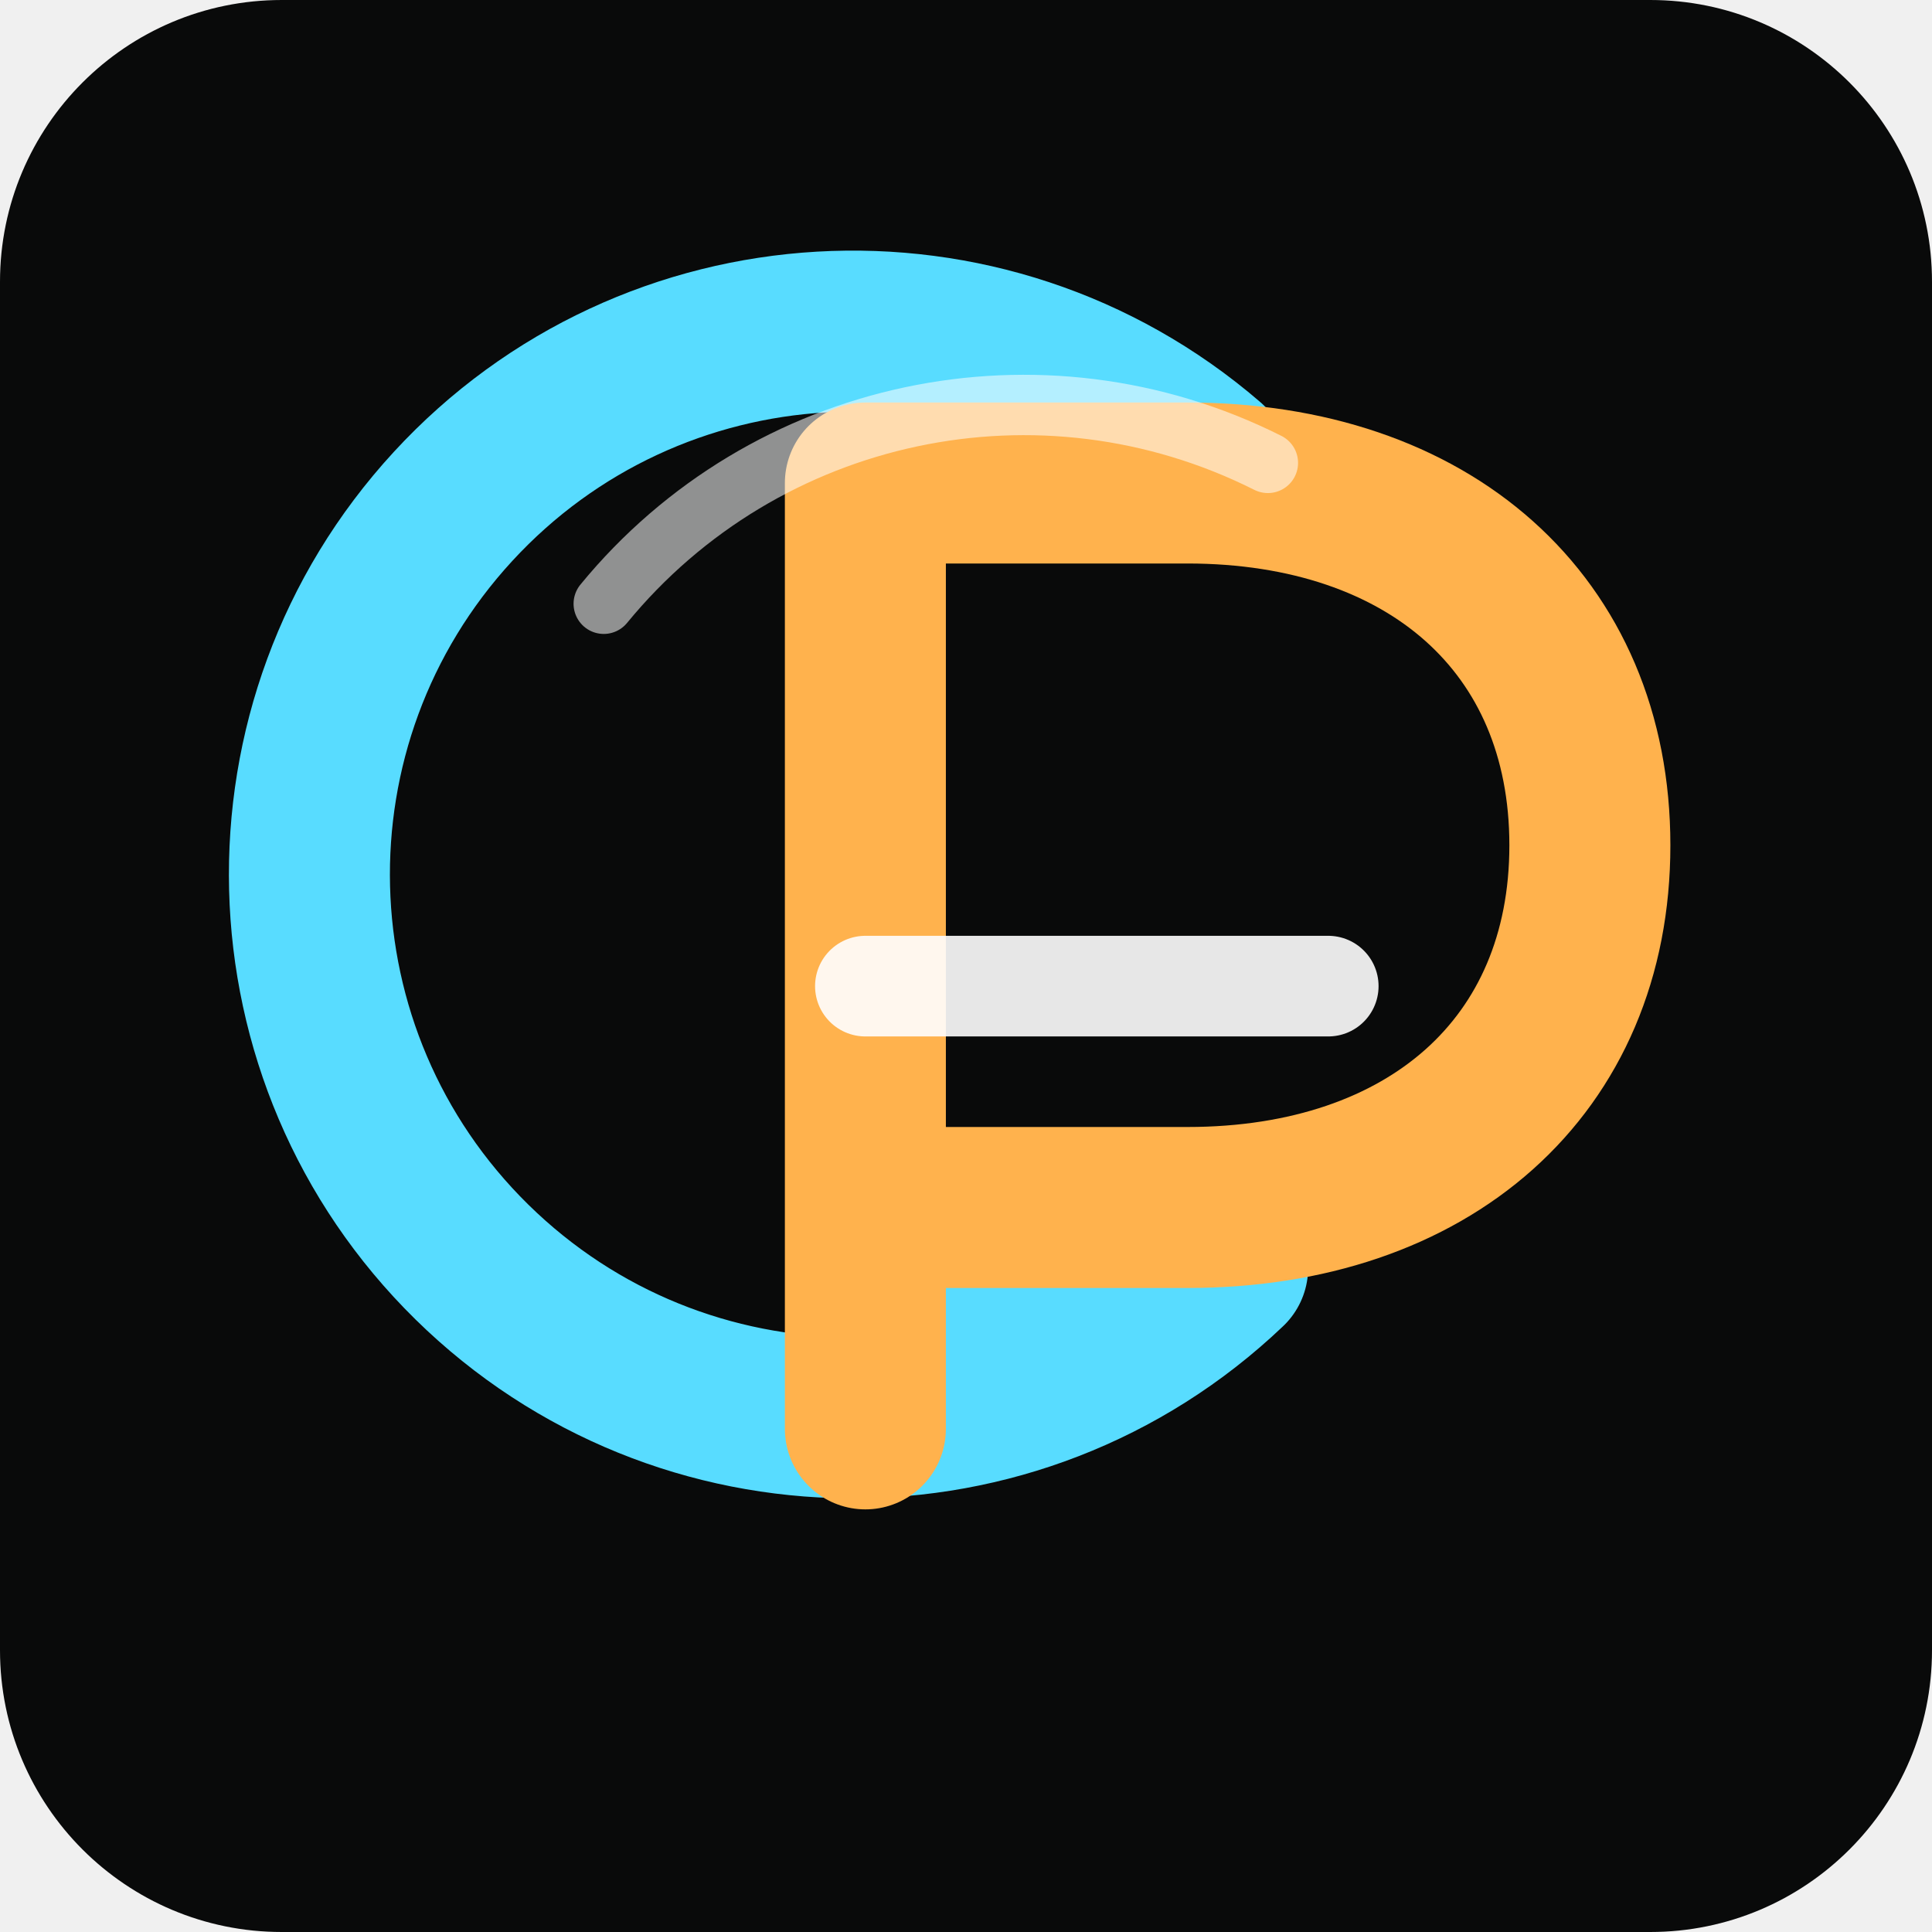
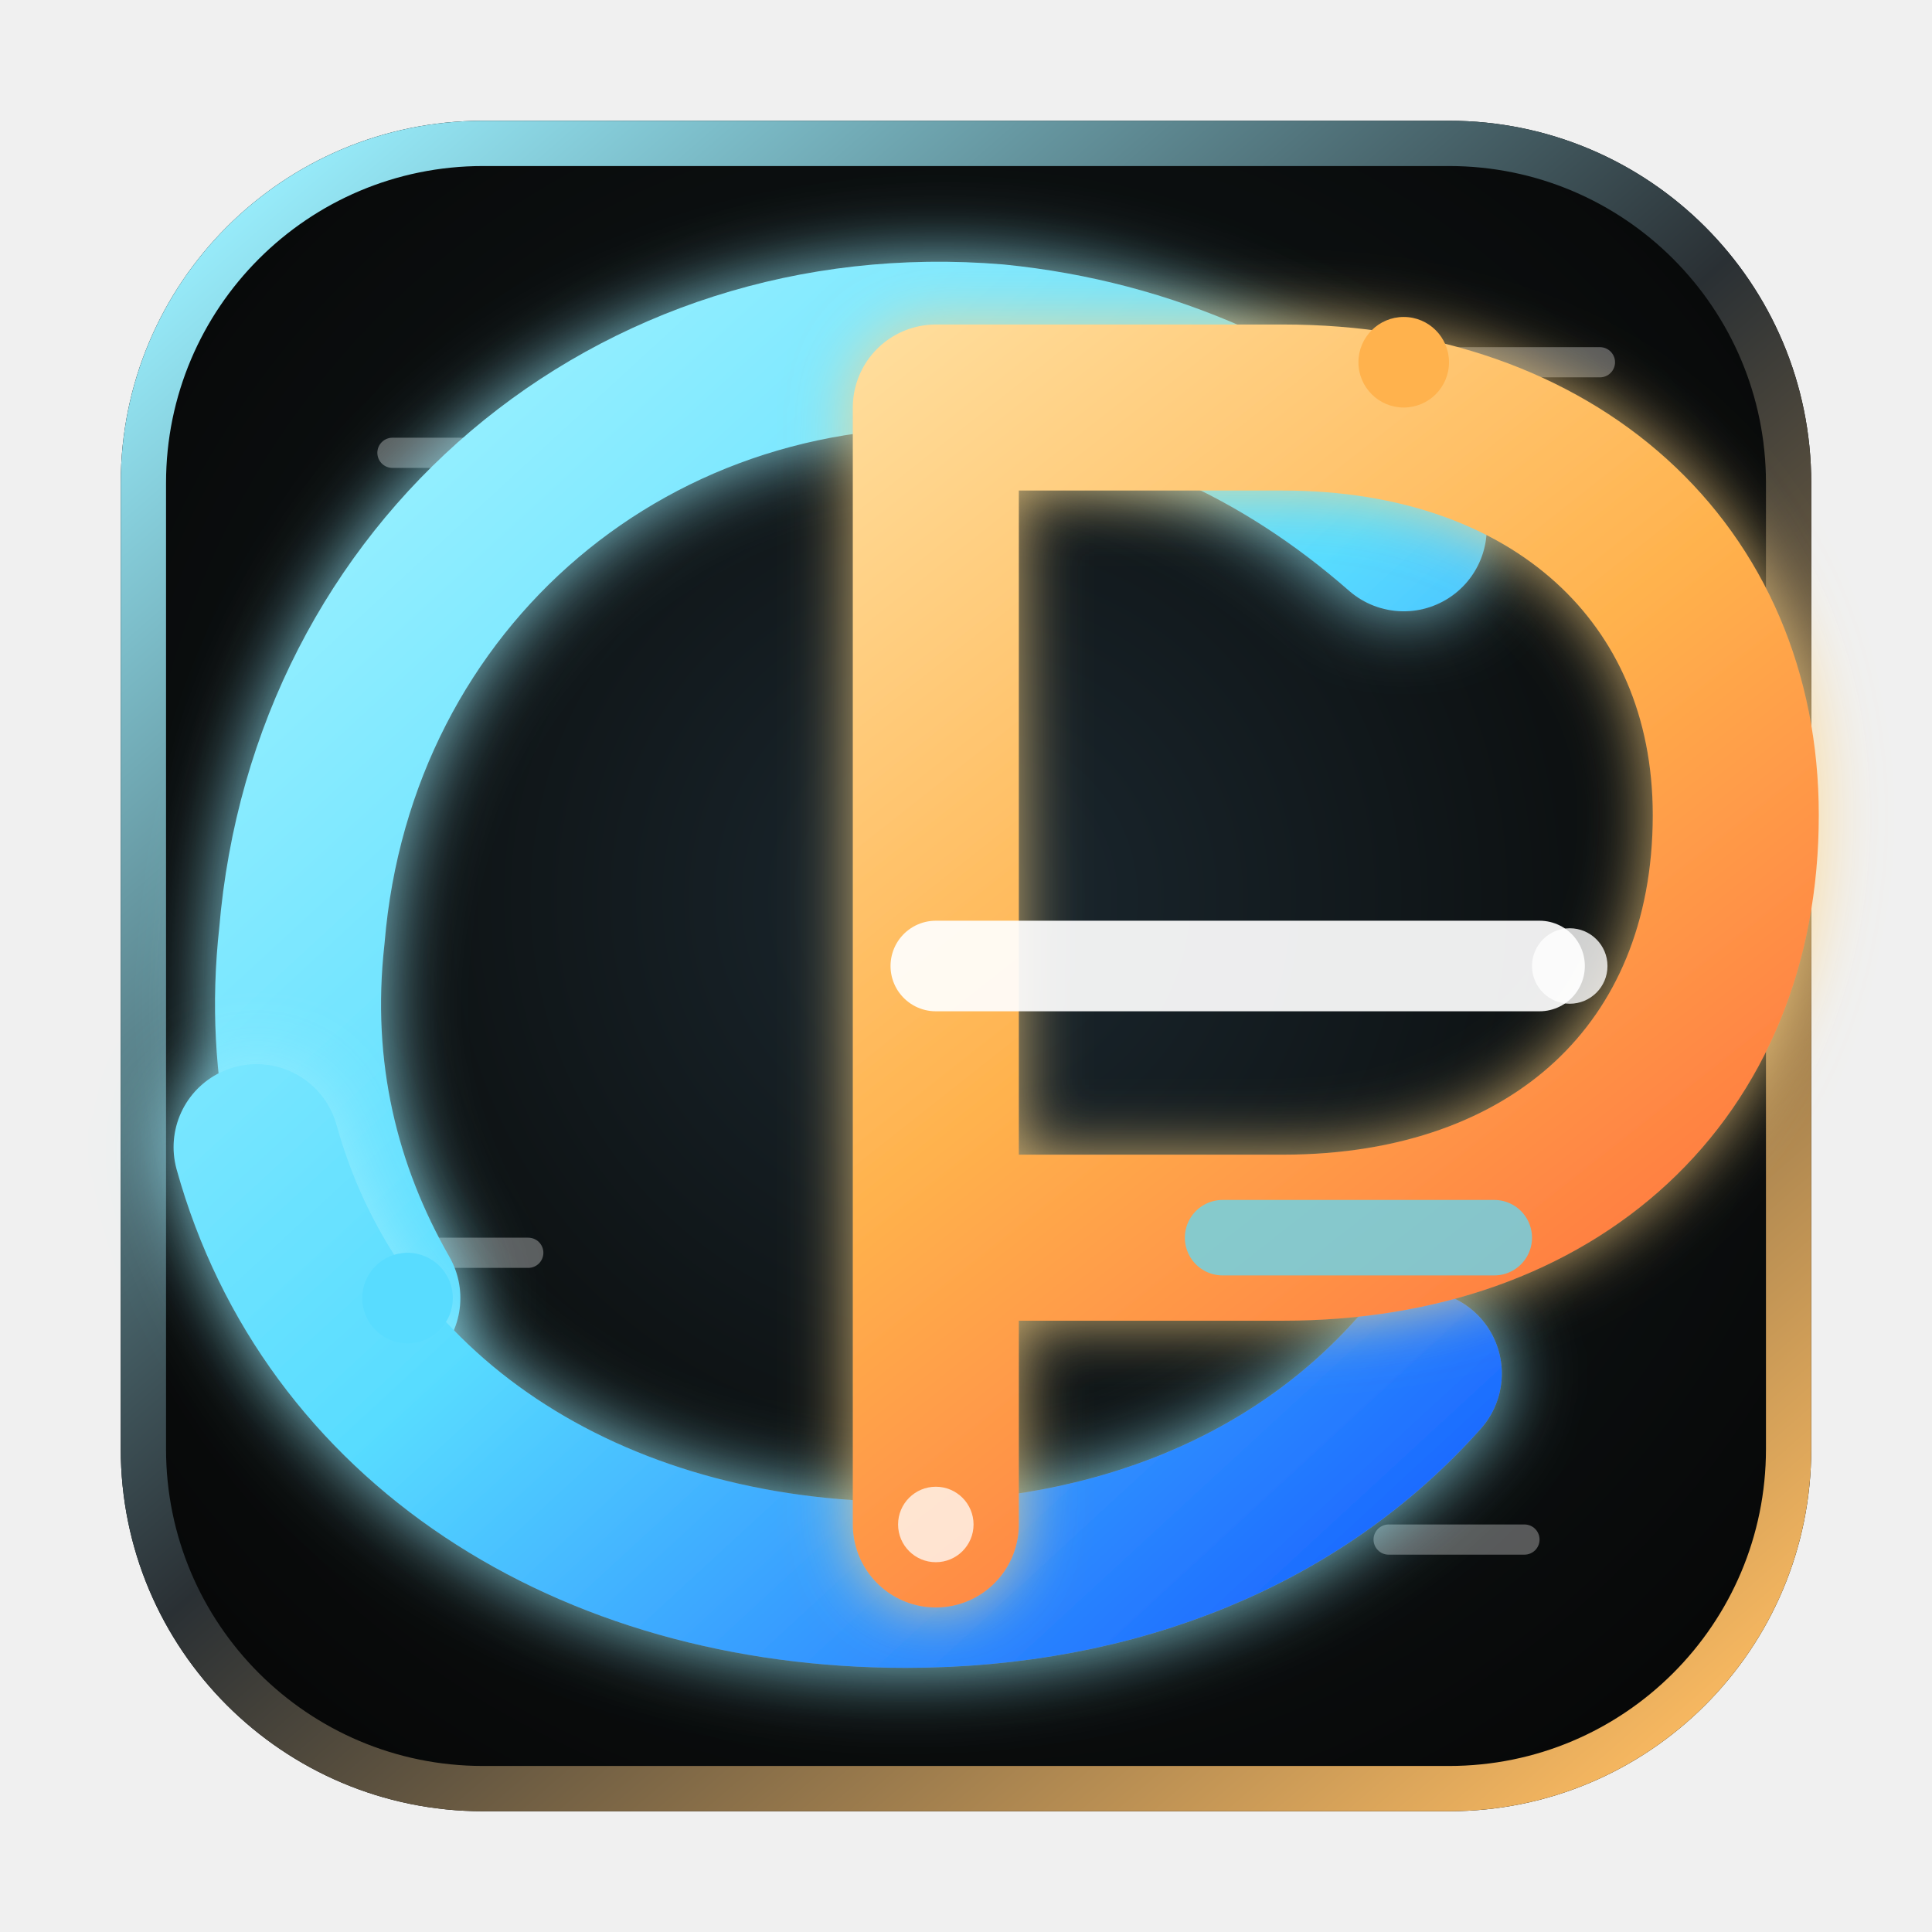
- <svg xmlns="http://www.w3.org/2000/svg" viewBox="0 0 96 96" role="img" aria-labelledby="title">
-   <rect width="96" height="96" rx="14" fill="#090a0a" />
-   <path d="M60 23a27 27 0 1 0 1 40h-17" fill="none" stroke="#58dcff" stroke-width="8" stroke-linecap="round" stroke-linejoin="round" />
-   <path d="M43 71V24h16c12 0 20 7 20 18s-8 18-20 18H43" fill="none" stroke="#ffb24d" stroke-width="8" stroke-linecap="round" stroke-linejoin="round" />
-   <path d="M43 49h23" fill="none" stroke="#ffffff" stroke-width="5" stroke-linecap="round" opacity=".9" />
-   <path d="M63 23a27 27 0 0 0-33 7" fill="none" stroke="#ffffff" stroke-width="3" stroke-linecap="round" opacity=".55" />
+ <svg xmlns="http://www.w3.org/2000/svg" viewBox="0 0 128 128" role="img" aria-labelledby="title">
+   <defs>
+     <linearGradient id="frame" x1="18" y1="10" x2="112" y2="118" gradientUnits="userSpaceOnUse">
+       <stop offset="0" stop-color="#9af0ff" />
+       <stop offset=".48" stop-color="#2a3034" />
+       <stop offset="1" stop-color="#ffbd62" />
+     </linearGradient>
+     <linearGradient id="gStroke" x1="18" y1="28" x2="88" y2="104" gradientUnits="userSpaceOnUse">
+       <stop offset="0" stop-color="#9ef2ff" />
+       <stop offset=".52" stop-color="#58dcff" />
+       <stop offset="1" stop-color="#1d6cff" />
+     </linearGradient>
+     <linearGradient id="pStroke" x1="52" y1="20" x2="112" y2="96" gradientUnits="userSpaceOnUse">
+       <stop offset="0" stop-color="#ffe3a6" />
+       <stop offset=".52" stop-color="#ffb24d" />
+       <stop offset="1" stop-color="#ff6a3d" />
+     </linearGradient>
+     <radialGradient id="core" cx="50%" cy="46%" r="62%">
+       <stop offset="0" stop-color="#1b2830" />
+       <stop offset=".58" stop-color="#0d1112" />
+       <stop offset="1" stop-color="#070808" />
+     </radialGradient>
+     <filter id="glow" x="-45%" y="-45%" width="190%" height="190%">
+       <feGaussianBlur stdDeviation="2.4" result="blur" />
+       <feColorMatrix in="blur" type="matrix" values="0 0 0 0 0.32 0 0 0 0 0.86 0 0 0 0 1 0 0 0 .88 0" result="cyanGlow" />
+       <feMerge>
+         <feMergeNode in="cyanGlow" />
+         <feMergeNode in="SourceGraphic" />
+       </feMerge>
+     </filter>
+     <filter id="amberGlow" x="-45%" y="-45%" width="190%" height="190%">
+       <feGaussianBlur stdDeviation="2.1" result="blur" />
+       <feColorMatrix in="blur" type="matrix" values="0 0 0 0 1 0 0 0 0 .67 0 0 0 0 .24 0 0 0 .8 0" result="goldGlow" />
+       <feMerge>
+         <feMergeNode in="goldGlow" />
+         <feMergeNode in="SourceGraphic" />
+       </feMerge>
+     </filter>
+   </defs>
+   <rect x="8" y="8" width="112" height="112" rx="24" fill="url(#core)" />
+   <rect x="9.5" y="9.5" width="109" height="109" rx="22.5" fill="none" stroke="url(#frame)" stroke-width="3" />
+   <path d="M22 83h13M93 24h13M101 102h-9M26 30h8" stroke="#ffffff" stroke-width="2" stroke-linecap="round" opacity=".32" />
+   <path d="M25 86c-4-7-6-15-5-24 2-24 22-41 46-39 10 1 19 5 27 12" fill="none" stroke="url(#gStroke)" stroke-width="11" stroke-linecap="round" stroke-linejoin="round" filter="url(#glow)" />
+   <path d="M94 91c-8 9-20 14-34 14-21 0-38-11-43-29" fill="none" stroke="url(#gStroke)" stroke-width="11" stroke-linecap="round" stroke-linejoin="round" filter="url(#glow)" />
+   <path d="M62 101V27h23c18 0 30 11 30 27 0 17-12 28-30 28H62" fill="none" stroke="url(#pStroke)" stroke-width="11" stroke-linecap="round" stroke-linejoin="round" filter="url(#amberGlow)" />
+   <path d="M62 64h40" fill="none" stroke="#ffffff" stroke-width="6" stroke-linecap="round" opacity=".92" />
+   <path d="M81 82h18" fill="none" stroke="#58dcff" stroke-width="5" stroke-linecap="round" opacity=".72" />
+   <circle cx="27" cy="86" r="3" fill="#58dcff" />
+   <circle cx="93" cy="24" r="3" fill="#ffb24d" />
+   <circle cx="104" cy="64" r="2.5" fill="#ffffff" opacity=".8" />
+   <circle cx="62" cy="101" r="2.5" fill="#ffffff" opacity=".75" />
</svg>
